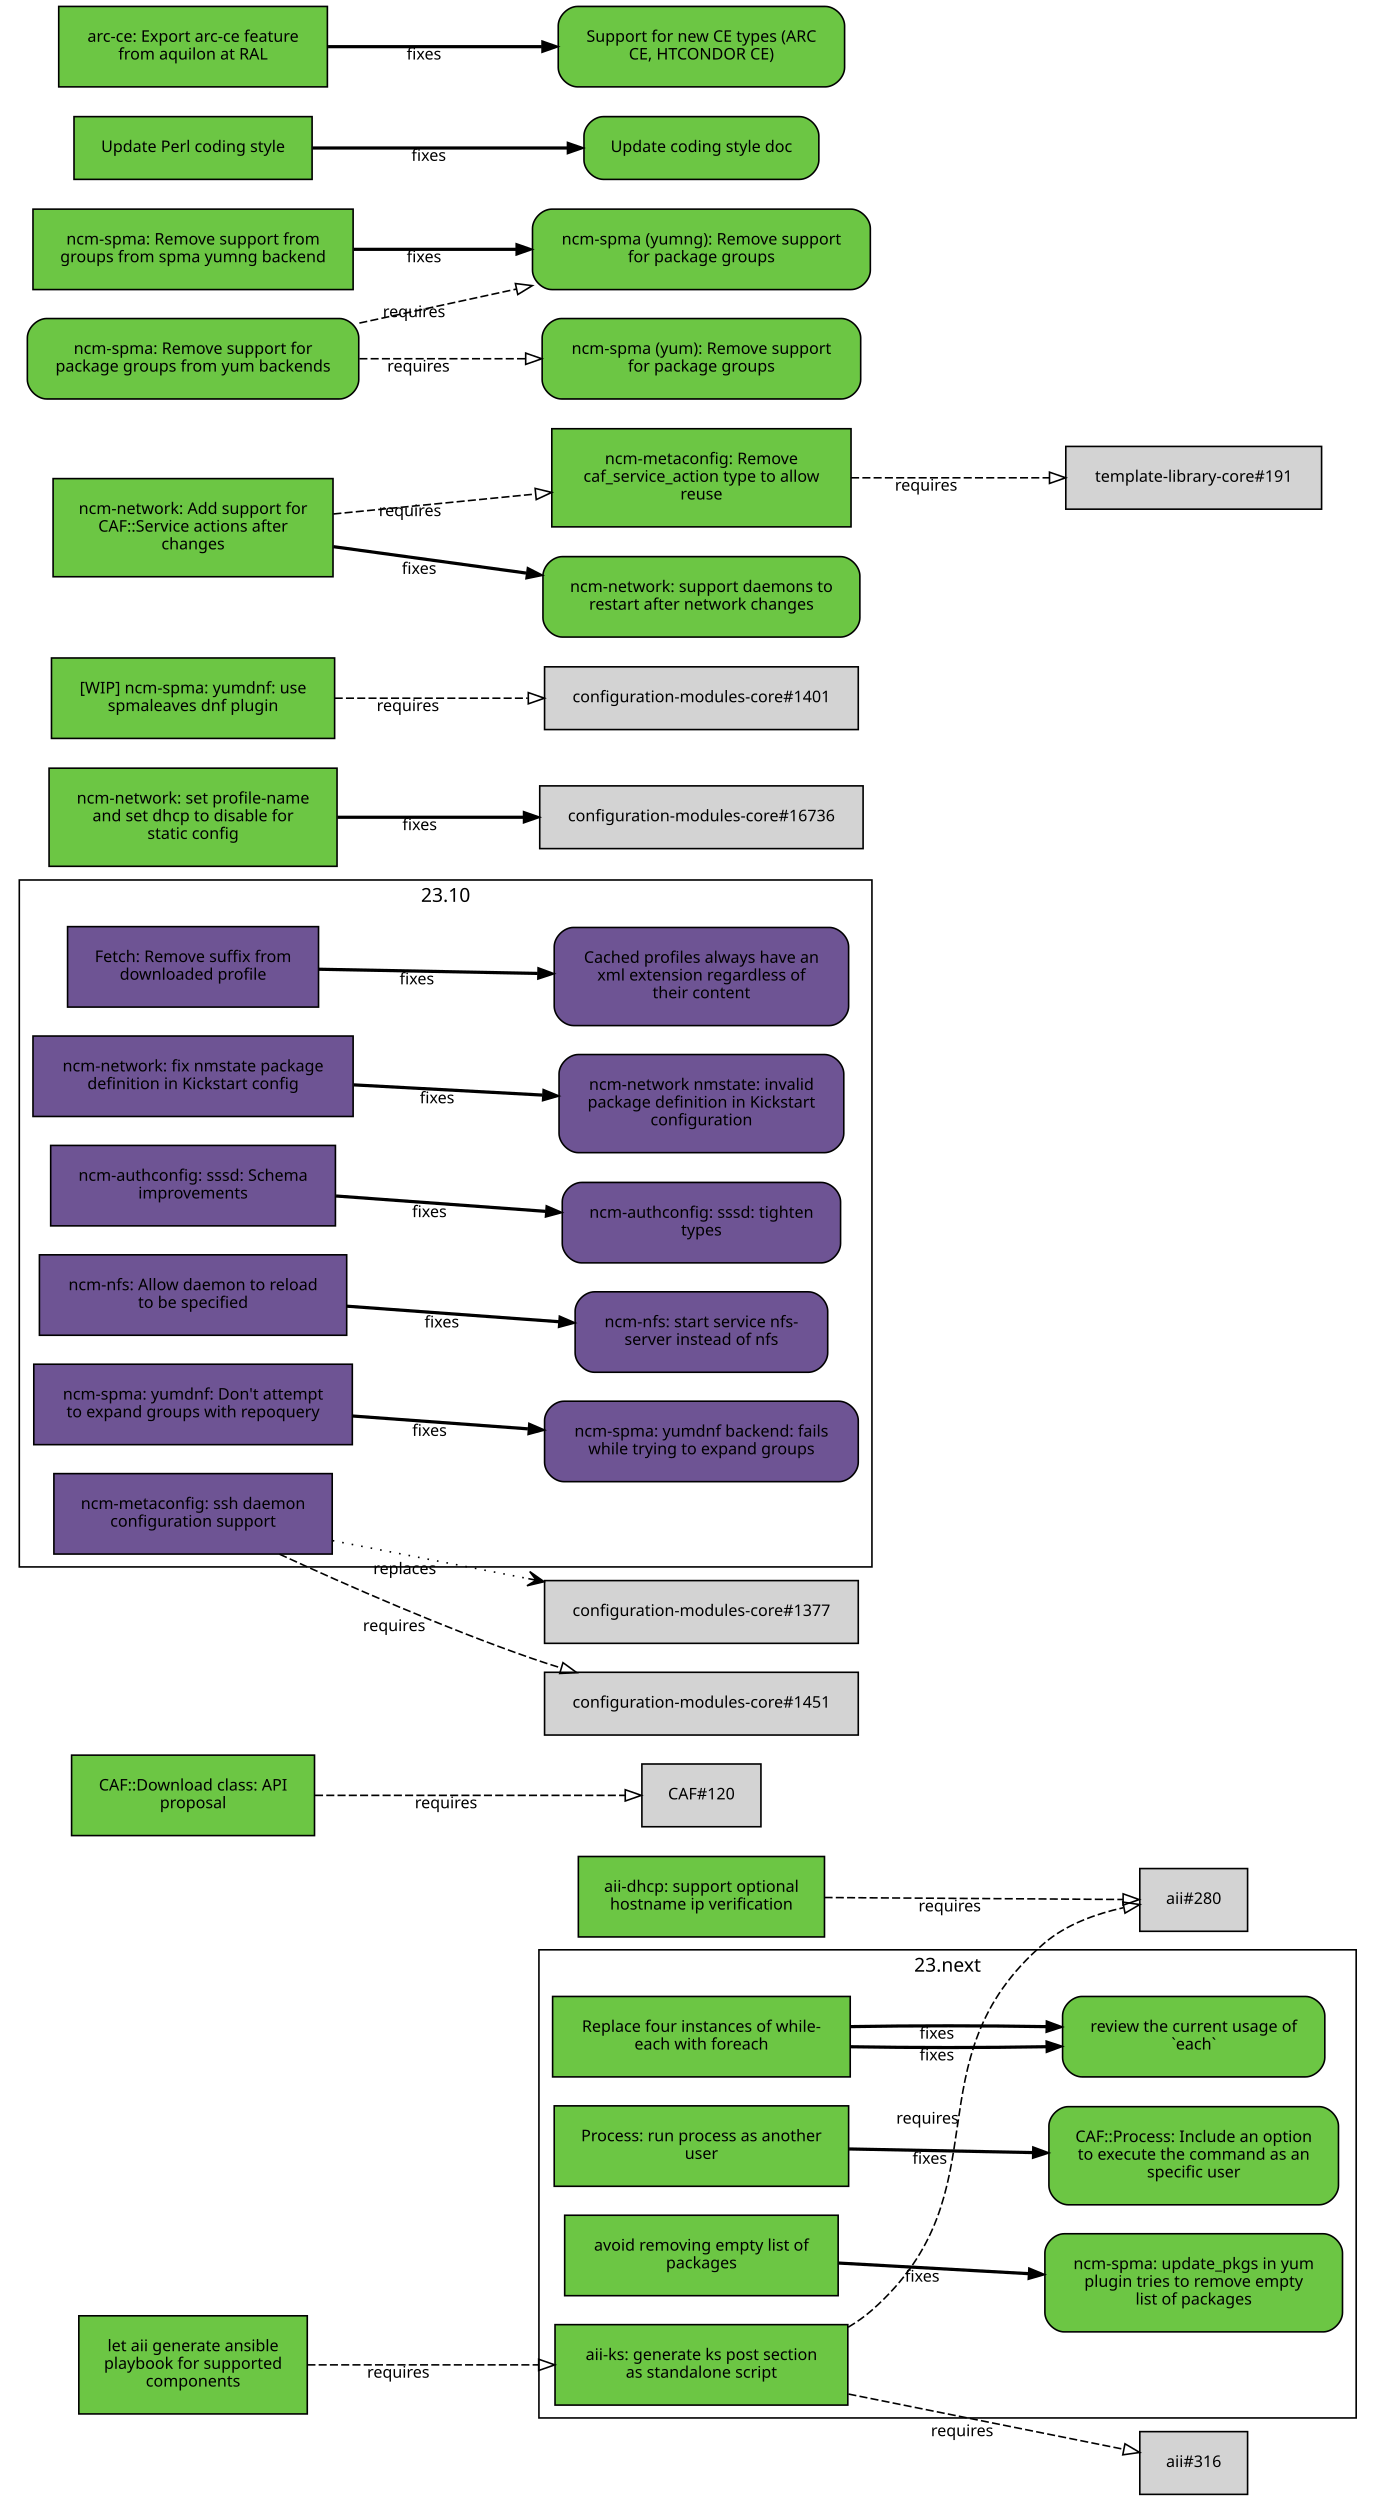
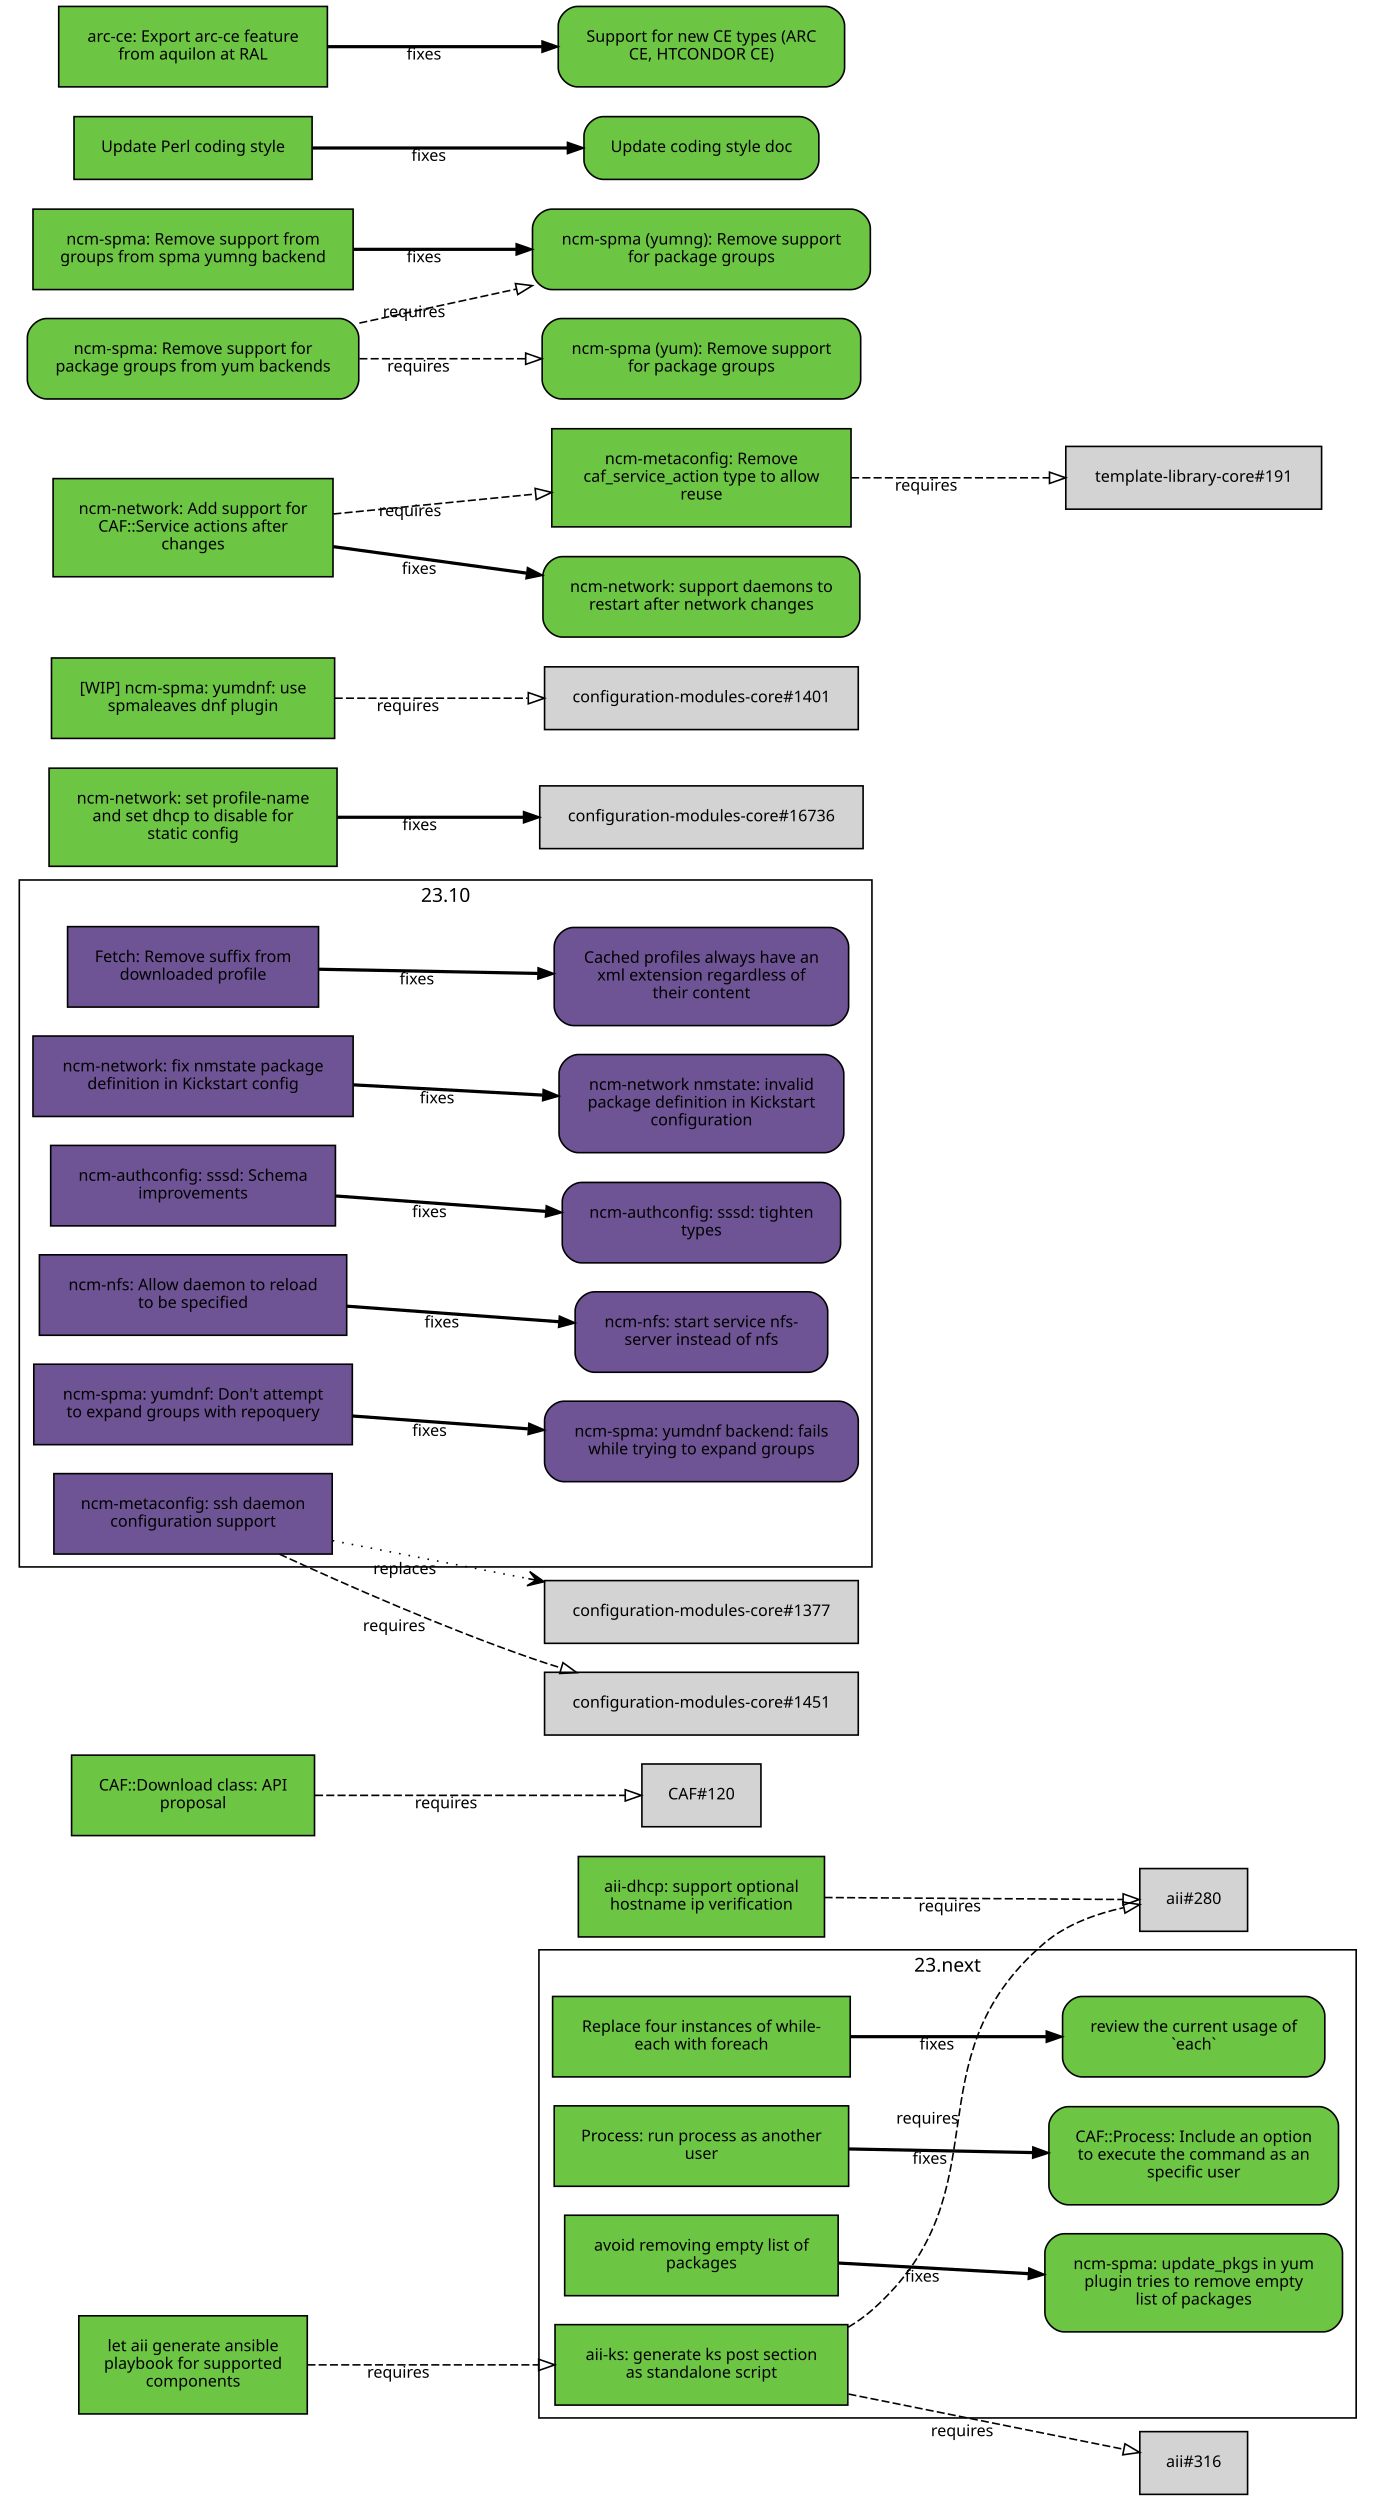
<svg xmlns="http://www.w3.org/2000/svg" xmlns:xlink="http://www.w3.org/1999/xlink" width="855pt" height="1554pt" viewBox="0.00 0.00 855.00 1554.00">
  <g id="graph0" class="graph" transform="scale(1 1) rotate(0) translate(4 1550)">
    <polygon fill="white" stroke="white" points="-4,5 -4,-1550 852,-1550 852,5 -4,5" />
    <g id="clust2" class="cluster">
      <polygon fill="none" stroke="black" points="8,-576 8,-1003 538,-1003 538,-576 8,-576" />
      <text text-anchor="middle" x="273" y="-989.4" font-family="Sans" font-size="12.00">23.10</text>
    </g>
    <g id="clust1" class="cluster">
      <polygon fill="none" stroke="black" points="331,-47 331,-338 839,-338 839,-47 331,-47" />
      <text text-anchor="middle" x="585" y="-324.4" font-family="Sans" font-size="12.00">23.next</text>
    </g>
    <g id="node1" class="node">
      <g id="a_node1">
        <a xlink:href="https://github.com/quattor/aii/pull/328" xlink:title="aii#328 (pull-request)" target="_parent">
          <polygon fill="#6cc644" stroke="black" points="523,-105 341,-105 341,-55 523,-55 523,-105" />
          <text text-anchor="middle" x="432" y="-83" font-family="Sans" font-size="10.00">aii-ks: generate ks post section</text>
          <text text-anchor="middle" x="432" y="-72" font-family="Sans" font-size="10.00">as standalone script</text>
        </a>
      </g>
    </g>
    <g id="node2" class="node">
      <polygon fill="lightgrey" stroke="black" points="771.5,-388.5 704.5,-388.5 704.5,-349.5 771.5,-349.5 771.5,-388.5" />
      <text text-anchor="middle" x="738" y="-366.5" font-family="Sans" font-size="10.00">aii#280</text>
    </g>
    <g id="edge1" class="edge">
      <path fill="none" stroke="black" stroke-dasharray="5,2" d="M523.177,-103.373C528.47,-106.484 533.473,-110.008 538,-114 621.964,-188.027 560.019,-269.143 645,-342 658.709,-353.754 677.321,-360.394 694.218,-364.145" />
      <polygon fill="none" stroke="black" points="693.975,-367.663 704.458,-366.126 695.305,-360.79 693.975,-367.663" />
      <text text-anchor="middle" x="572.527" y="-229.944" font-family="Sans" font-size="10.00">requires</text>
    </g>
    <g id="node3" class="node">
      <polygon fill="lightgrey" stroke="black" points="771.5,-38.5 704.5,-38.5 704.5,0.5 771.5,0.5 771.5,-38.5" />
      <text text-anchor="middle" x="738" y="-16.5" font-family="Sans" font-size="10.00">aii#316</text>
    </g>
    <g id="edge2" class="edge">
      <path fill="none" stroke="black" stroke-dasharray="5,2" d="M523.387,-61.863C580.055,-50.492 650.477,-36.362 694.595,-27.509" />
      <polygon fill="none" stroke="black" points="695.291,-30.939 704.407,-25.54 693.914,-24.076 695.291,-30.939" />
      <text text-anchor="middle" x="594.051" y="-35.671" font-family="Sans" font-size="10.00">requires</text>
    </g>
    <g id="node4" class="node">
      <g id="a_node4">
        <a xlink:href="https://github.com/quattor/aii/pull/331" xlink:title="aii#331 (pull-request)" target="_parent">
          <polygon fill="#6cc644" stroke="black" points="187,-110.5 45,-110.5 45,-49.5 187,-49.5 187,-110.5" />
          <text text-anchor="middle" x="116" y="-88.5" font-family="Sans" font-size="10.00">let aii generate ansible</text>
          <text text-anchor="middle" x="116" y="-77.5" font-family="Sans" font-size="10.00">playbook for supported</text>
          <text text-anchor="middle" x="116" y="-66.5" font-family="Sans" font-size="10.00">components</text>
        </a>
      </g>
    </g>
    <g id="edge3" class="edge">
      <path fill="none" stroke="black" stroke-dasharray="5,2" d="M187.077,-80C229.343,-80 283.883,-80 330.668,-80" />
      <polygon fill="none" stroke="black" points="330.834,-83.5 340.834,-80 330.834,-76.5 330.834,-83.5" />
      <text text-anchor="middle" x="243.574" y="-72" font-family="Sans" font-size="10.00">requires</text>
    </g>
    <g id="node5" class="node">
      <g id="a_node5">
        <a xlink:href="https://github.com/quattor/aii/pull/299" xlink:title="aii#299 (pull-request)" target="_parent">
          <polygon fill="#6cc644" stroke="black" points="508.5,-396 355.5,-396 355.5,-346 508.5,-346 508.5,-396" />
          <text text-anchor="middle" x="432" y="-374" font-family="Sans" font-size="10.00">aii-dhcp: support optional</text>
          <text text-anchor="middle" x="432" y="-363" font-family="Sans" font-size="10.00">hostname ip verification</text>
        </a>
      </g>
    </g>
    <g id="edge4" class="edge">
      <path fill="none" stroke="black" stroke-dasharray="5,2" d="M508.537,-370.503C567.023,-370.118 645.931,-369.599 694.049,-369.283" />
      <polygon fill="none" stroke="black" points="694.146,-372.782 704.123,-369.216 694.1,-365.782 694.146,-372.782" />
      <text text-anchor="middle" x="586.342" y="-361.86" font-family="Sans" font-size="10.00">requires</text>
    </g>
    <g id="node6" class="node">
      <g id="a_node6">
        <a xlink:href="https://github.com/quattor/CAF/pull/277" xlink:title="CAF#277 (pull-request)" target="_parent">
          <polygon fill="#6cc644" stroke="black" points="524.5,-309 339.5,-309 339.5,-259 524.5,-259 524.5,-309" />
          <text text-anchor="middle" x="432" y="-287" font-family="Sans" font-size="10.00">Replace four instances of while-</text>
          <text text-anchor="middle" x="432" y="-276" font-family="Sans" font-size="10.00">each with foreach</text>
        </a>
      </g>
    </g>
    <g id="node7" class="node">
      <g id="a_node7">
        <a xlink:href="https://github.com/quattor/CAF/issues/109" xlink:title="CAF#109 (issue)" target="_parent">
          <path fill="#6cc644" stroke="black" d="M807.5,-309C807.5,-309 668.5,-309 668.5,-309 662.5,-309 656.5,-303 656.5,-297 656.5,-297 656.5,-271 656.5,-271 656.5,-265 662.5,-259 668.5,-259 668.5,-259 807.5,-259 807.5,-259 813.5,-259 819.5,-265 819.5,-271 819.5,-271 819.5,-297 819.5,-297 819.5,-303 813.5,-309 807.5,-309" />
          <text text-anchor="middle" x="738" y="-287" font-family="Sans" font-size="10.00">review the current usage of</text>
          <text text-anchor="middle" x="738" y="-276" font-family="Sans" font-size="10.00">`each`</text>
        </a>
      </g>
    </g>
    <g id="edge5" class="edge">
-       <path fill="none" stroke="black" stroke-width="2" d="M524.622,-277.748C563.139,-277.079 607.831,-277.084 646.253,-277.763" />
-       <polygon fill="black" stroke="black" points="646.327,-281.265 656.394,-277.961 646.464,-274.266 646.327,-281.265" />
-       <text text-anchor="middle" x="578.345" y="-269.254" font-family="Sans" font-size="10.00">fixes</text>
-     </g>
-     <g id="edge6" class="edge">
-       <path fill="none" stroke="black" stroke-width="2" d="M524.622,-290.252C563.139,-290.921 607.831,-290.916 646.253,-290.237" />
-       <polygon fill="black" stroke="black" points="646.464,-293.734 656.394,-290.039 646.327,-286.735 646.464,-293.734" />
-       <text text-anchor="middle" x="578.345" y="-282.746" font-family="Sans" font-size="10.00">fixes</text>
+       <path fill="none" stroke="black" stroke-width="2" d="M524.622,-284C563.139,-284 607.831,-284 646.253,-284" />
+       <polygon fill="black" stroke="black" points="646.394,-287.5 656.394,-284 646.394,-280.5 646.394,-287.5" />
+       <text text-anchor="middle" x="578.345" y="-276" font-family="Sans" font-size="10.00">fixes</text>
    </g>
    <g id="node8" class="node">
      <g id="a_node8">
        <a xlink:href="https://github.com/quattor/CAF/pull/257" xlink:title="CAF#257 (pull-request)" target="_parent">
          <polygon fill="#6cc644" stroke="black" points="523.5,-241 340.5,-241 340.5,-191 523.5,-191 523.5,-241" />
          <text text-anchor="middle" x="432" y="-219" font-family="Sans" font-size="10.00">Process: run process as another</text>
          <text text-anchor="middle" x="432" y="-208" font-family="Sans" font-size="10.00">user</text>
        </a>
      </g>
    </g>
    <g id="node9" class="node">
      <g id="a_node9">
        <a xlink:href="https://github.com/quattor/CAF/issues/253" xlink:title="CAF#253 (issue)" target="_parent">
          <path fill="#6cc644" stroke="black" d="M816,-240.5C816,-240.5 660,-240.5 660,-240.5 654,-240.5 648,-234.5 648,-228.5 648,-228.5 648,-191.5 648,-191.5 648,-185.5 654,-179.5 660,-179.5 660,-179.5 816,-179.5 816,-179.5 822,-179.5 828,-185.5 828,-191.5 828,-191.5 828,-228.5 828,-228.5 828,-234.5 822,-240.5 816,-240.5" />
          <text text-anchor="middle" x="738" y="-218.5" font-family="Sans" font-size="10.00">CAF::Process: Include an option</text>
          <text text-anchor="middle" x="738" y="-207.5" font-family="Sans" font-size="10.00">to execute the command as an</text>
          <text text-anchor="middle" x="738" y="-196.5" font-family="Sans" font-size="10.00">specific user</text>
        </a>
      </g>
    </g>
-     <g id="edge7" class="edge">
+     <g id="edge6" class="edge">
      <path fill="none" stroke="black" stroke-width="2" d="M523.798,-214.208C559.701,-213.499 601.072,-212.683 637.762,-211.959" />
      <polygon fill="black" stroke="black" points="638.048,-215.454 647.977,-211.757 637.91,-208.455 638.048,-215.454" />
      <text text-anchor="middle" x="573.947" y="-204.981" font-family="Sans" font-size="10.00">fixes</text>
    </g>
    <g id="node10" class="node">
      <g id="a_node10">
        <a xlink:href="https://github.com/quattor/CAF/pull/110" xlink:title="CAF#110 (pull-request)" target="_parent">
          <polygon fill="#6cc644" stroke="black" points="191.5,-459 40.5,-459 40.5,-409 191.5,-409 191.5,-459" />
          <text text-anchor="middle" x="116" y="-437" font-family="Sans" font-size="10.00">CAF::Download class: API</text>
          <text text-anchor="middle" x="116" y="-426" font-family="Sans" font-size="10.00">proposal</text>
        </a>
      </g>
    </g>
    <g id="node11" class="node">
      <polygon fill="lightgrey" stroke="black" points="469,-453.5 395,-453.5 395,-414.5 469,-414.5 469,-453.5" />
      <text text-anchor="middle" x="432" y="-431.5" font-family="Sans" font-size="10.00">CAF#120</text>
    </g>
-     <g id="edge8" class="edge">
+     <g id="edge7" class="edge">
      <path fill="none" stroke="black" stroke-dasharray="5,2" d="M191.812,-434C251.718,-434 333.856,-434 384.623,-434" />
      <polygon fill="none" stroke="black" points="384.651,-437.5 394.651,-434 384.651,-430.5 384.651,-437.5" />
      <text text-anchor="middle" x="273.255" y="-426" font-family="Sans" font-size="10.00">requires</text>
    </g>
    <g id="node12" class="node">
      <g id="a_node12">
        <a xlink:href="https://github.com/quattor/CCM/pull/210" xlink:title="CCM#210 (pull-request)" target="_parent">
          <polygon fill="#6e5494" stroke="black" points="194,-974 38,-974 38,-924 194,-924 194,-974" />
          <text text-anchor="middle" x="116" y="-952" font-family="Sans" font-size="10.00">Fetch: Remove suffix from</text>
          <text text-anchor="middle" x="116" y="-941" font-family="Sans" font-size="10.00">downloaded profile</text>
        </a>
      </g>
    </g>
    <g id="node13" class="node">
      <g id="a_node13">
        <a xlink:href="https://github.com/quattor/CCM/issues/204" xlink:title="CCM#204 (issue)" target="_parent">
          <path fill="#6e5494" stroke="black" d="M511.5,-973.5C511.5,-973.5 352.5,-973.5 352.5,-973.5 346.5,-973.5 340.5,-967.5 340.5,-961.5 340.5,-961.5 340.5,-924.5 340.5,-924.5 340.5,-918.5 346.5,-912.5 352.5,-912.5 352.5,-912.5 511.5,-912.5 511.5,-912.5 517.5,-912.5 523.5,-918.5 523.5,-924.5 523.5,-924.5 523.5,-961.5 523.5,-961.5 523.5,-967.5 517.5,-973.5 511.5,-973.5" />
          <text text-anchor="middle" x="432" y="-951.5" font-family="Sans" font-size="10.00">Cached profiles always have an</text>
          <text text-anchor="middle" x="432" y="-940.5" font-family="Sans" font-size="10.00">xml extension regardless of</text>
          <text text-anchor="middle" x="432" y="-929.5" font-family="Sans" font-size="10.00">their content</text>
        </a>
      </g>
    </g>
-     <g id="edge9" class="edge">
+     <g id="edge8" class="edge">
      <path fill="none" stroke="black" stroke-width="2" d="M194.215,-947.525C235.236,-946.741 286.154,-945.768 330.251,-944.925" />
      <polygon fill="black" stroke="black" points="330.492,-948.421 340.423,-944.731 330.358,-941.423 330.492,-948.421" />
      <text text-anchor="middle" x="255.112" y="-938.132" font-family="Sans" font-size="10.00">fixes</text>
    </g>
    <g id="node14" class="node">
      <g id="a_node14">
        <a xlink:href="https://github.com/quattor/configuration-modules-core/pull/1630" xlink:title="configuration-modules-core#1630 (pull-request)" target="_parent">
          <polygon fill="#6e5494" stroke="black" points="215.5,-906 16.5,-906 16.5,-856 215.5,-856 215.5,-906" />
          <text text-anchor="middle" x="116" y="-884" font-family="Sans" font-size="10.00">ncm-network: fix nmstate package</text>
          <text text-anchor="middle" x="116" y="-873" font-family="Sans" font-size="10.00">definition in Kickstart config</text>
        </a>
      </g>
    </g>
    <g id="node15" class="node">
      <g id="a_node15">
        <a xlink:href="https://github.com/quattor/configuration-modules-core/issues/1629" xlink:title="configuration-modules-core#1629 (issue)" target="_parent">
          <path fill="#6e5494" stroke="black" d="M508.5,-894.5C508.5,-894.5 355.5,-894.5 355.5,-894.5 349.5,-894.5 343.5,-888.5 343.5,-882.5 343.5,-882.5 343.5,-845.5 343.5,-845.5 343.5,-839.5 349.5,-833.5 355.5,-833.5 355.5,-833.5 508.5,-833.5 508.5,-833.5 514.5,-833.5 520.5,-839.5 520.5,-845.5 520.5,-845.5 520.5,-882.5 520.5,-882.5 520.5,-888.5 514.5,-894.5 508.5,-894.5" />
          <text text-anchor="middle" x="432" y="-872.5" font-family="Sans" font-size="10.00">ncm-network nmstate: invalid</text>
          <text text-anchor="middle" x="432" y="-861.5" font-family="Sans" font-size="10.00">package definition in Kickstart</text>
          <text text-anchor="middle" x="432" y="-850.5" font-family="Sans" font-size="10.00">configuration</text>
        </a>
      </g>
    </g>
-     <g id="edge10" class="edge">
+     <g id="edge9" class="edge">
      <path fill="none" stroke="black" stroke-width="2" d="M215.921,-875.644C253.303,-873.621 295.798,-871.32 333.087,-869.301" />
      <polygon fill="black" stroke="black" points="333.662,-872.775 343.458,-868.74 333.283,-865.785 333.662,-872.775" />
      <text text-anchor="middle" x="267.683" y="-864.192" font-family="Sans" font-size="10.00">fixes</text>
    </g>
    <g id="node16" class="node">
      <g id="a_node16">
        <a xlink:href="https://github.com/quattor/configuration-modules-core/pull/1622" xlink:title="configuration-modules-core#1622 (pull-request)" target="_parent">
          <polygon fill="#6e5494" stroke="black" points="204.5,-838 27.5,-838 27.5,-788 204.5,-788 204.5,-838" />
          <text text-anchor="middle" x="116" y="-816" font-family="Sans" font-size="10.00">ncm-authconfig: sssd: Schema</text>
          <text text-anchor="middle" x="116" y="-805" font-family="Sans" font-size="10.00">improvements</text>
        </a>
      </g>
    </g>
    <g id="node17" class="node">
      <g id="a_node17">
        <a xlink:href="https://github.com/quattor/configuration-modules-core/issues/1471" xlink:title="configuration-modules-core#1471 (issue)" target="_parent">
          <path fill="#6e5494" stroke="black" d="M506.5,-815C506.5,-815 357.5,-815 357.5,-815 351.5,-815 345.5,-809 345.5,-803 345.5,-803 345.5,-777 345.5,-777 345.5,-771 351.5,-765 357.5,-765 357.5,-765 506.5,-765 506.5,-765 512.5,-765 518.5,-771 518.5,-777 518.5,-777 518.5,-803 518.5,-803 518.5,-809 512.5,-815 506.5,-815" />
          <text text-anchor="middle" x="432" y="-793" font-family="Sans" font-size="10.00">ncm-authconfig: sssd: tighten</text>
          <text text-anchor="middle" x="432" y="-782" font-family="Sans" font-size="10.00">types</text>
        </a>
      </g>
    </g>
-     <g id="edge11" class="edge">
+     <g id="edge10" class="edge">
      <path fill="none" stroke="black" stroke-width="2" d="M204.884,-806.563C245.446,-803.592 293.697,-800.057 335.189,-797.018" />
      <polygon fill="black" stroke="black" points="335.589,-800.498 345.307,-796.277 335.078,-793.517 335.589,-800.498" />
      <text text-anchor="middle" x="262.92" y="-793.433" font-family="Sans" font-size="10.00">fixes</text>
    </g>
    <g id="node18" class="node">
      <g id="a_node18">
        <a xlink:href="https://github.com/quattor/configuration-modules-core/pull/1621" xlink:title="configuration-modules-core#1621 (pull-request)" target="_parent">
          <polygon fill="#6e5494" stroke="black" points="211.5,-770 20.5,-770 20.5,-720 211.5,-720 211.5,-770" />
          <text text-anchor="middle" x="116" y="-748" font-family="Sans" font-size="10.00">ncm-nfs: Allow daemon to reload</text>
          <text text-anchor="middle" x="116" y="-737" font-family="Sans" font-size="10.00">to be specified</text>
        </a>
      </g>
    </g>
    <g id="node19" class="node">
      <g id="a_node19">
        <a xlink:href="https://github.com/quattor/configuration-modules-core/issues/1618" xlink:title="configuration-modules-core#1618 (issue)" target="_parent">
          <path fill="#6e5494" stroke="black" d="M498.5,-747C498.5,-747 365.5,-747 365.5,-747 359.5,-747 353.5,-741 353.5,-735 353.5,-735 353.5,-709 353.5,-709 353.5,-703 359.5,-697 365.5,-697 365.5,-697 498.5,-697 498.5,-697 504.5,-697 510.5,-703 510.5,-709 510.5,-709 510.5,-735 510.5,-735 510.5,-741 504.5,-747 498.5,-747" />
          <text text-anchor="middle" x="432" y="-725" font-family="Sans" font-size="10.00">ncm-nfs: start service nfs-</text>
          <text text-anchor="middle" x="432" y="-714" font-family="Sans" font-size="10.00">server instead of nfs</text>
        </a>
      </g>
    </g>
-     <g id="edge12" class="edge">
+     <g id="edge11" class="edge">
      <path fill="none" stroke="black" stroke-width="2" d="M211.636,-738.068C253.508,-735.001 302.447,-731.416 343.464,-728.412" />
      <polygon fill="black" stroke="black" points="343.722,-731.902 353.439,-727.681 343.21,-724.921 343.722,-731.902" />
      <text text-anchor="middle" x="270.635" y="-724.868" font-family="Sans" font-size="10.00">fixes</text>
    </g>
    <g id="node20" class="node">
      <g id="a_node20">
        <a xlink:href="https://github.com/quattor/configuration-modules-core/pull/1620" xlink:title="configuration-modules-core#1620 (pull-request)" target="_parent">
          <polygon fill="#6e5494" stroke="black" points="215,-702 17,-702 17,-652 215,-652 215,-702" />
          <text text-anchor="middle" x="116" y="-680" font-family="Sans" font-size="10.00">ncm-spma: yumdnf: Don't attempt</text>
          <text text-anchor="middle" x="116" y="-669" font-family="Sans" font-size="10.00">to expand groups with repoquery</text>
        </a>
      </g>
    </g>
    <g id="node21" class="node">
      <g id="a_node21">
        <a xlink:href="https://github.com/quattor/configuration-modules-core/issues/1524" xlink:title="configuration-modules-core#1524 (issue)" target="_parent">
          <path fill="#6e5494" stroke="black" d="M517.5,-679C517.5,-679 346.5,-679 346.5,-679 340.5,-679 334.5,-673 334.5,-667 334.5,-667 334.5,-641 334.5,-641 334.5,-635 340.5,-629 346.5,-629 346.5,-629 517.5,-629 517.5,-629 523.5,-629 529.5,-635 529.5,-641 529.5,-641 529.5,-667 529.5,-667 529.5,-673 523.5,-679 517.5,-679" />
          <text text-anchor="middle" x="432" y="-657" font-family="Sans" font-size="10.00">ncm-spma: yumdnf backend: fails</text>
          <text text-anchor="middle" x="432" y="-646" font-family="Sans" font-size="10.00">while trying to expand groups</text>
        </a>
      </g>
    </g>
-     <g id="edge13" class="edge">
+     <g id="edge12" class="edge">
      <path fill="none" stroke="black" stroke-width="2" d="M215.06,-669.817C249.699,-667.28 288.815,-664.415 324.146,-661.827" />
      <polygon fill="black" stroke="black" points="324.773,-665.29 334.491,-661.069 324.262,-658.309 324.773,-665.29" />
      <text text-anchor="middle" x="262.99" y="-657.428" font-family="Sans" font-size="10.00">fixes</text>
    </g>
    <g id="node22" class="node">
      <g id="a_node22">
        <a xlink:href="https://github.com/quattor/configuration-modules-core/pull/1554" xlink:title="configuration-modules-core#1554 (pull-request)" target="_parent">
          <polygon fill="#6cc644" stroke="black" points="517,-173 347,-173 347,-123 517,-123 517,-173" />
          <text text-anchor="middle" x="432" y="-151" font-family="Sans" font-size="10.00">avoid removing empty list of</text>
          <text text-anchor="middle" x="432" y="-140" font-family="Sans" font-size="10.00">packages</text>
        </a>
      </g>
    </g>
    <g id="node23" class="node">
      <g id="a_node23">
        <a xlink:href="https://github.com/quattor/configuration-modules-core/issues/1553" xlink:title="configuration-modules-core#1553 (issue)" target="_parent">
          <path fill="#6cc644" stroke="black" d="M818.5,-161.5C818.5,-161.5 657.5,-161.5 657.5,-161.5 651.5,-161.5 645.5,-155.5 645.5,-149.5 645.5,-149.5 645.5,-112.5 645.5,-112.5 645.5,-106.5 651.5,-100.5 657.5,-100.5 657.5,-100.5 818.5,-100.5 818.5,-100.5 824.5,-100.5 830.5,-106.5 830.5,-112.5 830.5,-112.5 830.5,-149.5 830.5,-149.5 830.5,-155.5 824.5,-161.5 818.5,-161.5" />
          <text text-anchor="middle" x="738" y="-139.5" font-family="Sans" font-size="10.00">ncm-spma: update_pkgs in yum</text>
          <text text-anchor="middle" x="738" y="-128.5" font-family="Sans" font-size="10.00">plugin tries to remove empty</text>
          <text text-anchor="middle" x="738" y="-117.5" font-family="Sans" font-size="10.00">list of packages</text>
        </a>
      </g>
    </g>
-     <g id="edge14" class="edge">
+     <g id="edge13" class="edge">
      <path fill="none" stroke="black" stroke-width="2" d="M517.277,-143.287C553.812,-141.244 596.909,-138.834 635.213,-136.692" />
      <polygon fill="black" stroke="black" points="635.57,-140.178 645.359,-136.125 635.179,-133.189 635.57,-140.178" />
      <text text-anchor="middle" x="569.248" y="-131.71" font-family="Sans" font-size="10.00">fixes</text>
    </g>
    <g id="node24" class="node">
      <g id="a_node24">
        <a xlink:href="https://github.com/quattor/configuration-modules-core/pull/1452" xlink:title="configuration-modules-core#1452 (pull-request)" target="_parent">
          <polygon fill="#6e5494" stroke="black" points="202.5,-634 29.5,-634 29.5,-584 202.5,-584 202.5,-634" />
          <text text-anchor="middle" x="116" y="-612" font-family="Sans" font-size="10.00">ncm-metaconfig: ssh daemon</text>
          <text text-anchor="middle" x="116" y="-601" font-family="Sans" font-size="10.00">configuration support</text>
        </a>
      </g>
    </g>
    <g id="node25" class="node">
      <polygon fill="lightgrey" stroke="black" points="529.5,-567.5 334.5,-567.5 334.5,-528.5 529.5,-528.5 529.5,-567.5" />
      <text text-anchor="middle" x="432" y="-545.5" font-family="Sans" font-size="10.00">configuration-modules-core#1377</text>
    </g>
-     <g id="edge15" class="edge">
+     <g id="edge14" class="edge">
      <path fill="none" stroke="black" stroke-dasharray="1,5" d="M202.802,-592.331C240.298,-585.047 284.669,-576.427 324.269,-568.734" />
      <polygon fill="black" stroke="black" points="334.228,-566.8 325.269,-573.124 329.319,-567.753 324.411,-568.707 324.411,-568.707 324.411,-568.707 329.319,-567.753 323.553,-564.289 334.228,-566.8 334.228,-566.8" />
      <text text-anchor="middle" x="247.583" y="-571.552" font-family="Sans" font-size="10.00">replaces</text>
    </g>
    <g id="node26" class="node">
      <polygon fill="lightgrey" stroke="black" points="529.5,-510.5 334.5,-510.5 334.5,-471.5 529.5,-471.5 529.5,-510.5" />
      <text text-anchor="middle" x="432" y="-488.5" font-family="Sans" font-size="10.00">configuration-modules-core#1451</text>
    </g>
-     <g id="edge16" class="edge">
+     <g id="edge15" class="edge">
      <path fill="none" stroke="black" stroke-dasharray="5,2" d="M169.693,-583.943C211.678,-564.586 272.288,-537.982 327,-519 332.797,-516.989 338.816,-515.033 344.905,-513.152" />
      <polygon fill="none" stroke="black" points="345.944,-516.495 354.51,-510.26 343.926,-509.792 345.944,-516.495" />
      <text text-anchor="middle" x="240.995" y="-536.113" font-family="Sans" font-size="10.00">requires</text>
    </g>
    <g id="node27" class="node">
      <g id="a_node27">
        <a xlink:href="https://github.com/quattor/configuration-modules-core/pull/1637" xlink:title="configuration-modules-core#1637 (pull-request)" target="_parent">
          <polygon fill="#6cc644" stroke="black" points="205.5,-1072.5 26.5,-1072.5 26.5,-1011.5 205.5,-1011.5 205.5,-1072.5" />
          <text text-anchor="middle" x="116" y="-1050.5" font-family="Sans" font-size="10.00">ncm-network: set profile-name</text>
          <text text-anchor="middle" x="116" y="-1039.5" font-family="Sans" font-size="10.00">and set dhcp to disable for</text>
          <text text-anchor="middle" x="116" y="-1028.5" font-family="Sans" font-size="10.00">static config</text>
        </a>
      </g>
    </g>
    <g id="node28" class="node">
      <polygon fill="lightgrey" stroke="black" points="532.5,-1061.5 331.5,-1061.5 331.5,-1022.5 532.5,-1022.5 532.5,-1061.5" />
      <text text-anchor="middle" x="432" y="-1039.5" font-family="Sans" font-size="10.00">configuration-modules-core#16736</text>
    </g>
-     <g id="edge17" class="edge">
+     <g id="edge16" class="edge">
      <path fill="none" stroke="black" stroke-width="2" d="M205.721,-1042C241.68,-1042 283.574,-1042 321.413,-1042" />
      <polygon fill="black" stroke="black" points="321.453,-1045.5 331.453,-1042 321.453,-1038.5 321.453,-1045.5" />
      <text text-anchor="middle" x="256.87" y="-1034" font-family="Sans" font-size="10.00">fixes</text>
    </g>
    <g id="node29" class="node">
      <g id="a_node29">
        <a xlink:href="https://github.com/quattor/configuration-modules-core/pull/1507" xlink:title="configuration-modules-core#1507 (pull-request)" target="_parent">
          <polygon fill="#6cc644" stroke="black" points="204,-1141 28,-1141 28,-1091 204,-1091 204,-1141" />
          <text text-anchor="middle" x="116" y="-1119" font-family="Sans" font-size="10.00">[WIP] ncm-spma: yumdnf: use</text>
          <text text-anchor="middle" x="116" y="-1108" font-family="Sans" font-size="10.00">spmaleaves dnf plugin</text>
        </a>
      </g>
    </g>
    <g id="node30" class="node">
      <polygon fill="lightgrey" stroke="black" points="529.5,-1135.5 334.5,-1135.5 334.5,-1096.5 529.5,-1096.5 529.5,-1135.5" />
      <text text-anchor="middle" x="432" y="-1113.5" font-family="Sans" font-size="10.00">configuration-modules-core#1401</text>
    </g>
-     <g id="edge18" class="edge">
+     <g id="edge17" class="edge">
      <path fill="none" stroke="black" stroke-dasharray="5,2" d="M204.05,-1116C241.203,-1116 284.927,-1116 324.027,-1116" />
      <polygon fill="none" stroke="black" points="324.391,-1119.5 334.391,-1116 324.391,-1112.5 324.391,-1119.5" />
      <text text-anchor="middle" x="249.549" y="-1108" font-family="Sans" font-size="10.00">requires</text>
    </g>
    <g id="node31" class="node">
      <g id="a_node31">
        <a xlink:href="https://github.com/quattor/configuration-modules-core/pull/1336" xlink:title="configuration-modules-core#1336 (pull-request)" target="_parent">
          <polygon fill="#6cc644" stroke="black" points="203,-1252.5 29,-1252.5 29,-1191.5 203,-1191.5 203,-1252.5" />
          <text text-anchor="middle" x="116" y="-1230.5" font-family="Sans" font-size="10.00">ncm-network: Add support for</text>
          <text text-anchor="middle" x="116" y="-1219.5" font-family="Sans" font-size="10.00">CAF::Service actions after</text>
          <text text-anchor="middle" x="116" y="-1208.5" font-family="Sans" font-size="10.00">changes</text>
        </a>
      </g>
    </g>
    <g id="node32" class="node">
      <g id="a_node32">
        <a xlink:href="https://github.com/quattor/configuration-modules-core/pull/1335" xlink:title="configuration-modules-core#1335 (pull-request)" target="_parent">
          <polygon fill="#6cc644" stroke="black" points="525,-1283.5 339,-1283.5 339,-1222.5 525,-1222.5 525,-1283.5" />
          <text text-anchor="middle" x="432" y="-1261.5" font-family="Sans" font-size="10.00">ncm-metaconfig: Remove</text>
          <text text-anchor="middle" x="432" y="-1250.5" font-family="Sans" font-size="10.00">caf_service_action type to allow</text>
          <text text-anchor="middle" x="432" y="-1239.5" font-family="Sans" font-size="10.00">reuse</text>
        </a>
      </g>
    </g>
-     <g id="edge19" class="edge">
+     <g id="edge18" class="edge">
      <path fill="none" stroke="black" stroke-dasharray="5,2" d="M203.217,-1230.51C242.047,-1234.35 288.184,-1238.9 328.746,-1242.9" />
      <polygon fill="none" stroke="black" points="328.636,-1246.41 338.931,-1243.91 329.323,-1239.44 328.636,-1246.41" />
      <text text-anchor="middle" x="250.868" y="-1229.19" font-family="Sans" font-size="10.00">requires</text>
    </g>
    <g id="node33" class="node">
      <g id="a_node33">
        <a xlink:href="https://github.com/quattor/configuration-modules-core/issues/1071" xlink:title="configuration-modules-core#1071 (issue)" target="_parent">
          <path fill="#6cc644" stroke="black" d="M518.5,-1204C518.5,-1204 345.5,-1204 345.5,-1204 339.5,-1204 333.5,-1198 333.5,-1192 333.5,-1192 333.5,-1166 333.5,-1166 333.5,-1160 339.5,-1154 345.5,-1154 345.5,-1154 518.5,-1154 518.5,-1154 524.5,-1154 530.5,-1160 530.5,-1166 530.5,-1166 530.5,-1192 530.5,-1192 530.5,-1198 524.5,-1204 518.5,-1204" />
          <text text-anchor="middle" x="432" y="-1182" font-family="Sans" font-size="10.00">ncm-network: support daemons to</text>
          <text text-anchor="middle" x="432" y="-1171" font-family="Sans" font-size="10.00">restart after network changes</text>
        </a>
      </g>
    </g>
-     <g id="edge20" class="edge">
+     <g id="edge19" class="edge">
      <path fill="none" stroke="black" stroke-width="2" d="M203.217,-1210.19C240.216,-1205.13 283.848,-1199.15 322.972,-1193.79" />
      <polygon fill="black" stroke="black" points="323.912,-1197.2 333.344,-1192.37 322.962,-1190.26 323.912,-1197.2" />
      <text text-anchor="middle" x="256.527" y="-1193.25" font-family="Sans" font-size="10.00">fixes</text>
    </g>
    <g id="node34" class="node">
      <polygon fill="lightgrey" stroke="black" points="817.5,-1272.5 658.5,-1272.5 658.5,-1233.5 817.5,-1233.5 817.5,-1272.5" />
      <text text-anchor="middle" x="738" y="-1250.5" font-family="Sans" font-size="10.00">template-library-core#191</text>
    </g>
-     <g id="edge21" class="edge">
+     <g id="edge20" class="edge">
      <path fill="none" stroke="black" stroke-dasharray="5,2" d="M525.035,-1253C564.097,-1253 609.452,-1253 648.16,-1253" />
      <polygon fill="none" stroke="black" points="648.369,-1256.5 658.369,-1253 648.369,-1249.5 648.369,-1256.5" />
      <text text-anchor="middle" x="571.665" y="-1245" font-family="Sans" font-size="10.00">requires</text>
    </g>
    <g id="node35" class="node">
      <g id="a_node35">
        <a xlink:href="https://github.com/quattor/configuration-modules-core/pull/1148" xlink:title="configuration-modules-core#1148 (pull-request)" target="_parent">
          <polygon fill="#6cc644" stroke="black" points="215.5,-1420 16.5,-1420 16.5,-1370 215.5,-1370 215.5,-1420" />
          <text text-anchor="middle" x="116" y="-1398" font-family="Sans" font-size="10.00">ncm-spma: Remove support from</text>
          <text text-anchor="middle" x="116" y="-1387" font-family="Sans" font-size="10.00">groups from spma yumng backend</text>
        </a>
      </g>
    </g>
    <g id="node36" class="node">
      <g id="a_node36">
        <a xlink:href="https://github.com/quattor/configuration-modules-core/issues/952" xlink:title="configuration-modules-core#952 (issue)" target="_parent">
          <path fill="#6cc644" stroke="black" d="M525,-1420C525,-1420 339,-1420 339,-1420 333,-1420 327,-1414 327,-1408 327,-1408 327,-1382 327,-1382 327,-1376 333,-1370 339,-1370 339,-1370 525,-1370 525,-1370 531,-1370 537,-1376 537,-1382 537,-1382 537,-1408 537,-1408 537,-1414 531,-1420 525,-1420" />
          <text text-anchor="middle" x="432" y="-1398" font-family="Sans" font-size="10.00">ncm-spma (yumng): Remove support</text>
          <text text-anchor="middle" x="432" y="-1387" font-family="Sans" font-size="10.00">for package groups</text>
        </a>
      </g>
    </g>
-     <g id="edge22" class="edge">
+     <g id="edge21" class="edge">
      <path fill="none" stroke="black" stroke-width="2" d="M215.921,-1395C247.933,-1395 283.695,-1395 316.726,-1395" />
      <polygon fill="black" stroke="black" points="316.883,-1398.5 326.883,-1395 316.882,-1391.5 316.883,-1398.5" />
      <text text-anchor="middle" x="259.546" y="-1387" font-family="Sans" font-size="10.00">fixes</text>
    </g>
    <g id="node37" class="node">
      <g id="a_node37">
        <a xlink:href="https://github.com/quattor/configuration-modules-core/issues/950" xlink:title="configuration-modules-core#950 (issue)" target="_parent">
          <path fill="#6cc644" stroke="black" d="M207,-1352C207,-1352 25,-1352 25,-1352 19,-1352 13,-1346 13,-1340 13,-1340 13,-1314 13,-1314 13,-1308 19,-1302 25,-1302 25,-1302 207,-1302 207,-1302 213,-1302 219,-1308 219,-1314 219,-1314 219,-1340 219,-1340 219,-1346 213,-1352 207,-1352" />
          <text text-anchor="middle" x="116" y="-1330" font-family="Sans" font-size="10.00">ncm-spma: Remove support for</text>
          <text text-anchor="middle" x="116" y="-1319" font-family="Sans" font-size="10.00">package groups from yum backends</text>
        </a>
      </g>
    </g>
    <g id="node38" class="node">
      <g id="a_node38">
        <a xlink:href="https://github.com/quattor/configuration-modules-core/issues/951" xlink:title="configuration-modules-core#951 (issue)" target="_parent">
          <path fill="#6cc644" stroke="black" d="M519,-1352C519,-1352 345,-1352 345,-1352 339,-1352 333,-1346 333,-1340 333,-1340 333,-1314 333,-1314 333,-1308 339,-1302 345,-1302 345,-1302 519,-1302 519,-1302 525,-1302 531,-1308 531,-1314 531,-1314 531,-1340 531,-1340 531,-1346 525,-1352 519,-1352" />
          <text text-anchor="middle" x="432" y="-1330" font-family="Sans" font-size="10.00">ncm-spma (yum): Remove support</text>
          <text text-anchor="middle" x="432" y="-1319" font-family="Sans" font-size="10.00">for package groups</text>
        </a>
      </g>
    </g>
-     <g id="edge23" class="edge">
+     <g id="edge22" class="edge">
      <path fill="none" stroke="black" stroke-dasharray="5,2" d="M219.381,-1327C252.386,-1327 289.071,-1327 322.502,-1327" />
      <polygon fill="none" stroke="black" points="322.765,-1330.5 332.765,-1327 322.765,-1323.5 322.765,-1330.5" />
      <text text-anchor="middle" x="256.107" y="-1319" font-family="Sans" font-size="10.00">requires</text>
    </g>
-     <g id="edge24" class="edge">
+     <g id="edge23" class="edge">
      <path fill="none" stroke="black" stroke-dasharray="5,2" d="M219.381,-1349.17C250.602,-1355.93 285.116,-1363.41 317.053,-1370.32" />
      <polygon fill="none" stroke="black" points="316.361,-1373.75 326.876,-1372.45 317.843,-1366.91 316.361,-1373.75" />
      <text text-anchor="middle" x="253.372" y="-1352.86" font-family="Sans" font-size="10.00">requires</text>
    </g>
    <g id="node39" class="node">
      <g id="a_node39">
        <a xlink:href="https://github.com/quattor/quattor.github.com/pull/278" xlink:title="quattor.github.com#278 (pull-request)" target="_parent">
          <polygon fill="#6cc644" stroke="black" points="190,-1477.5 42,-1477.5 42,-1438.5 190,-1438.5 190,-1477.5" />
          <text text-anchor="middle" x="116" y="-1455.5" font-family="Sans" font-size="10.00">Update Perl coding style</text>
        </a>
      </g>
    </g>
    <g id="node40" class="node">
      <g id="a_node40">
        <a xlink:href="https://github.com/quattor/quattor.github.com/issues/215" xlink:title="quattor.github.com#215 (issue)" target="_parent">
          <path fill="#6cc644" stroke="black" d="M493,-1477.5C493,-1477.5 371,-1477.5 371,-1477.5 365,-1477.5 359,-1471.5 359,-1465.5 359,-1465.5 359,-1450.5 359,-1450.5 359,-1444.5 365,-1438.5 371,-1438.5 371,-1438.5 493,-1438.5 493,-1438.5 499,-1438.5 505,-1444.5 505,-1450.5 505,-1450.5 505,-1465.5 505,-1465.5 505,-1471.5 499,-1477.5 493,-1477.5" />
          <text text-anchor="middle" x="432" y="-1455.5" font-family="Sans" font-size="10.00">Update coding style doc</text>
        </a>
      </g>
    </g>
-     <g id="edge25" class="edge">
+     <g id="edge24" class="edge">
      <path fill="none" stroke="black" stroke-width="2" d="M190.223,-1458C237.595,-1458 299.358,-1458 348.469,-1458" />
      <polygon fill="black" stroke="black" points="348.747,-1461.5 358.747,-1458 348.746,-1454.5 348.747,-1461.5" />
      <text text-anchor="middle" x="262.497" y="-1450" font-family="Sans" font-size="10.00">fixes</text>
    </g>
    <g id="node41" class="node">
      <g id="a_node41">
        <a xlink:href="https://github.com/quattor/template-library-grid/pull/232" xlink:title="template-library-grid#232 (pull-request)" target="_parent">
          <polygon fill="#6cc644" stroke="black" points="199.5,-1546 32.5,-1546 32.5,-1496 199.5,-1496 199.5,-1546" />
          <text text-anchor="middle" x="116" y="-1524" font-family="Sans" font-size="10.00">arc-ce: Export arc-ce feature</text>
          <text text-anchor="middle" x="116" y="-1513" font-family="Sans" font-size="10.00">from aquilon at RAL</text>
        </a>
      </g>
    </g>
    <g id="node42" class="node">
      <g id="a_node42">
        <a xlink:href="https://github.com/quattor/template-library-grid/issues/221" xlink:title="template-library-grid#221 (issue)" target="_parent">
          <path fill="#6cc644" stroke="black" d="M509,-1546C509,-1546 355,-1546 355,-1546 349,-1546 343,-1540 343,-1534 343,-1534 343,-1508 343,-1508 343,-1502 349,-1496 355,-1496 355,-1496 509,-1496 509,-1496 515,-1496 521,-1502 521,-1508 521,-1508 521,-1534 521,-1534 521,-1540 515,-1546 509,-1546" />
          <text text-anchor="middle" x="432" y="-1524" font-family="Sans" font-size="10.00">Support for new CE types (ARC</text>
          <text text-anchor="middle" x="432" y="-1513" font-family="Sans" font-size="10.00">CE, HTCONDOR CE)</text>
        </a>
      </g>
    </g>
-     <g id="edge26" class="edge">
+     <g id="edge25" class="edge">
      <path fill="none" stroke="black" stroke-width="2" d="M199.911,-1521C240.702,-1521 290.151,-1521 332.823,-1521" />
      <polygon fill="black" stroke="black" points="332.947,-1524.5 342.947,-1521 332.947,-1517.5 332.947,-1524.5" />
      <text text-anchor="middle" x="259.543" y="-1513" font-family="Sans" font-size="10.00">fixes</text>
    </g>
  </g>
</svg>
